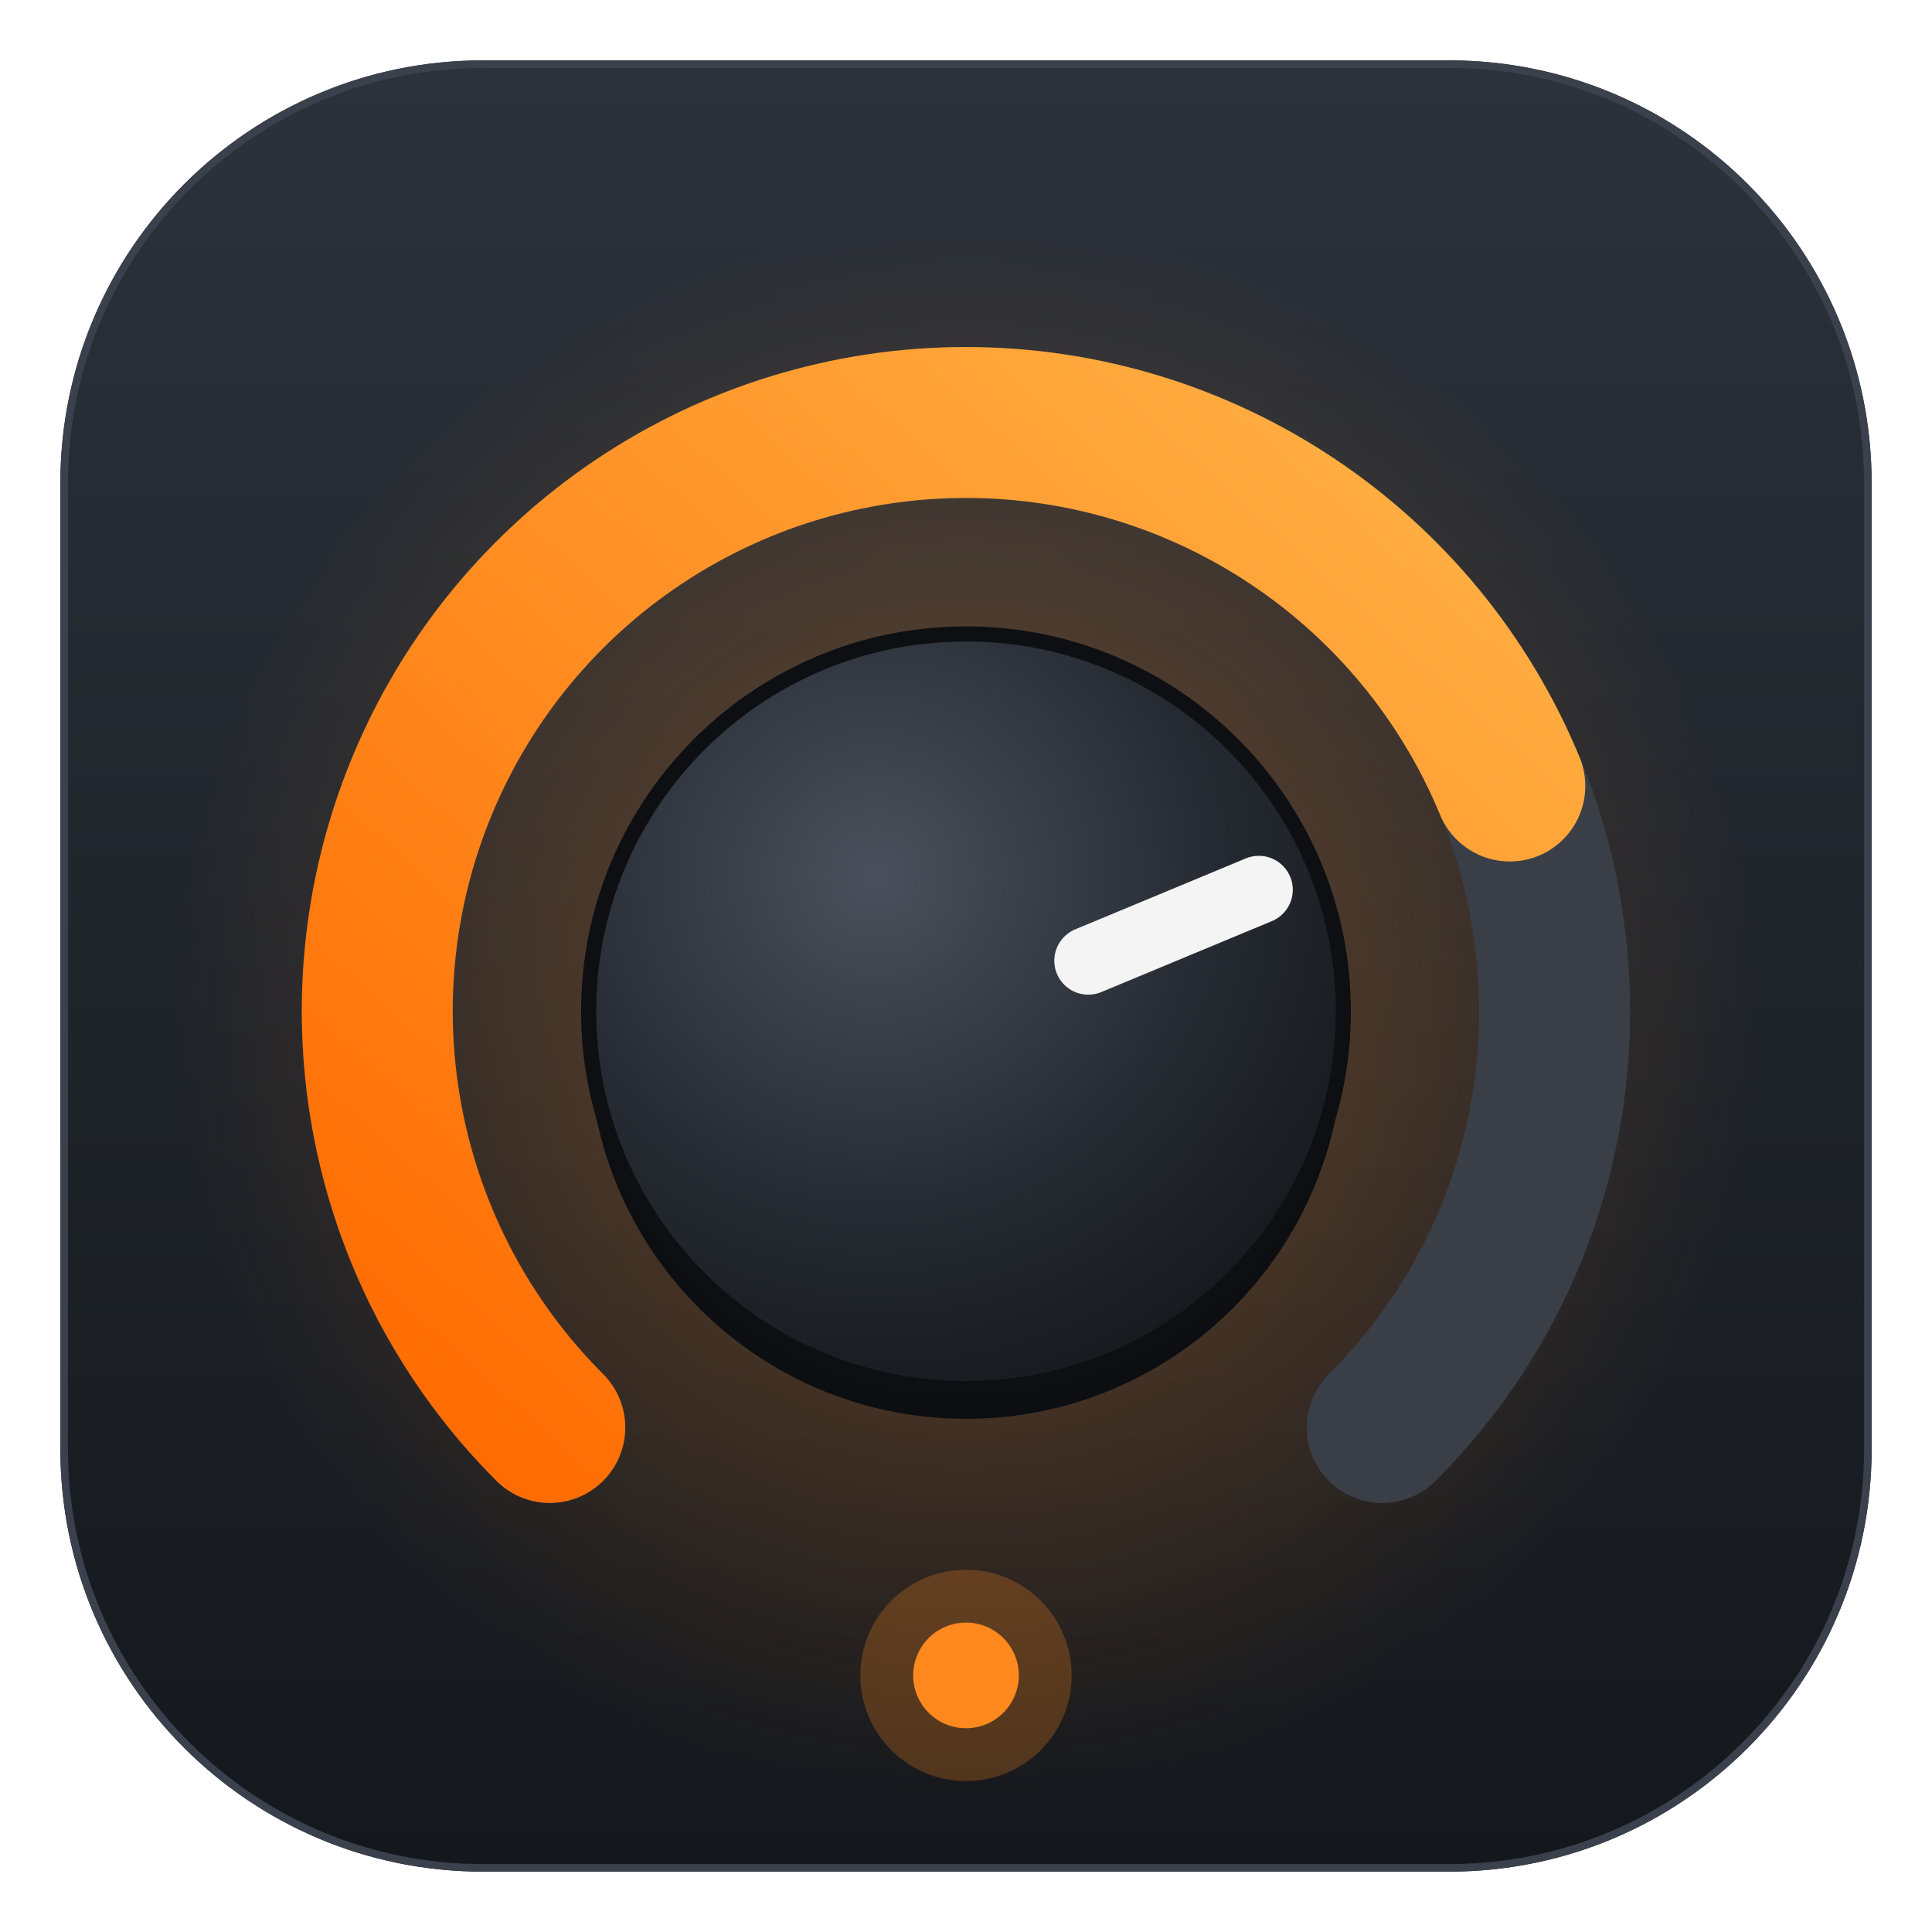
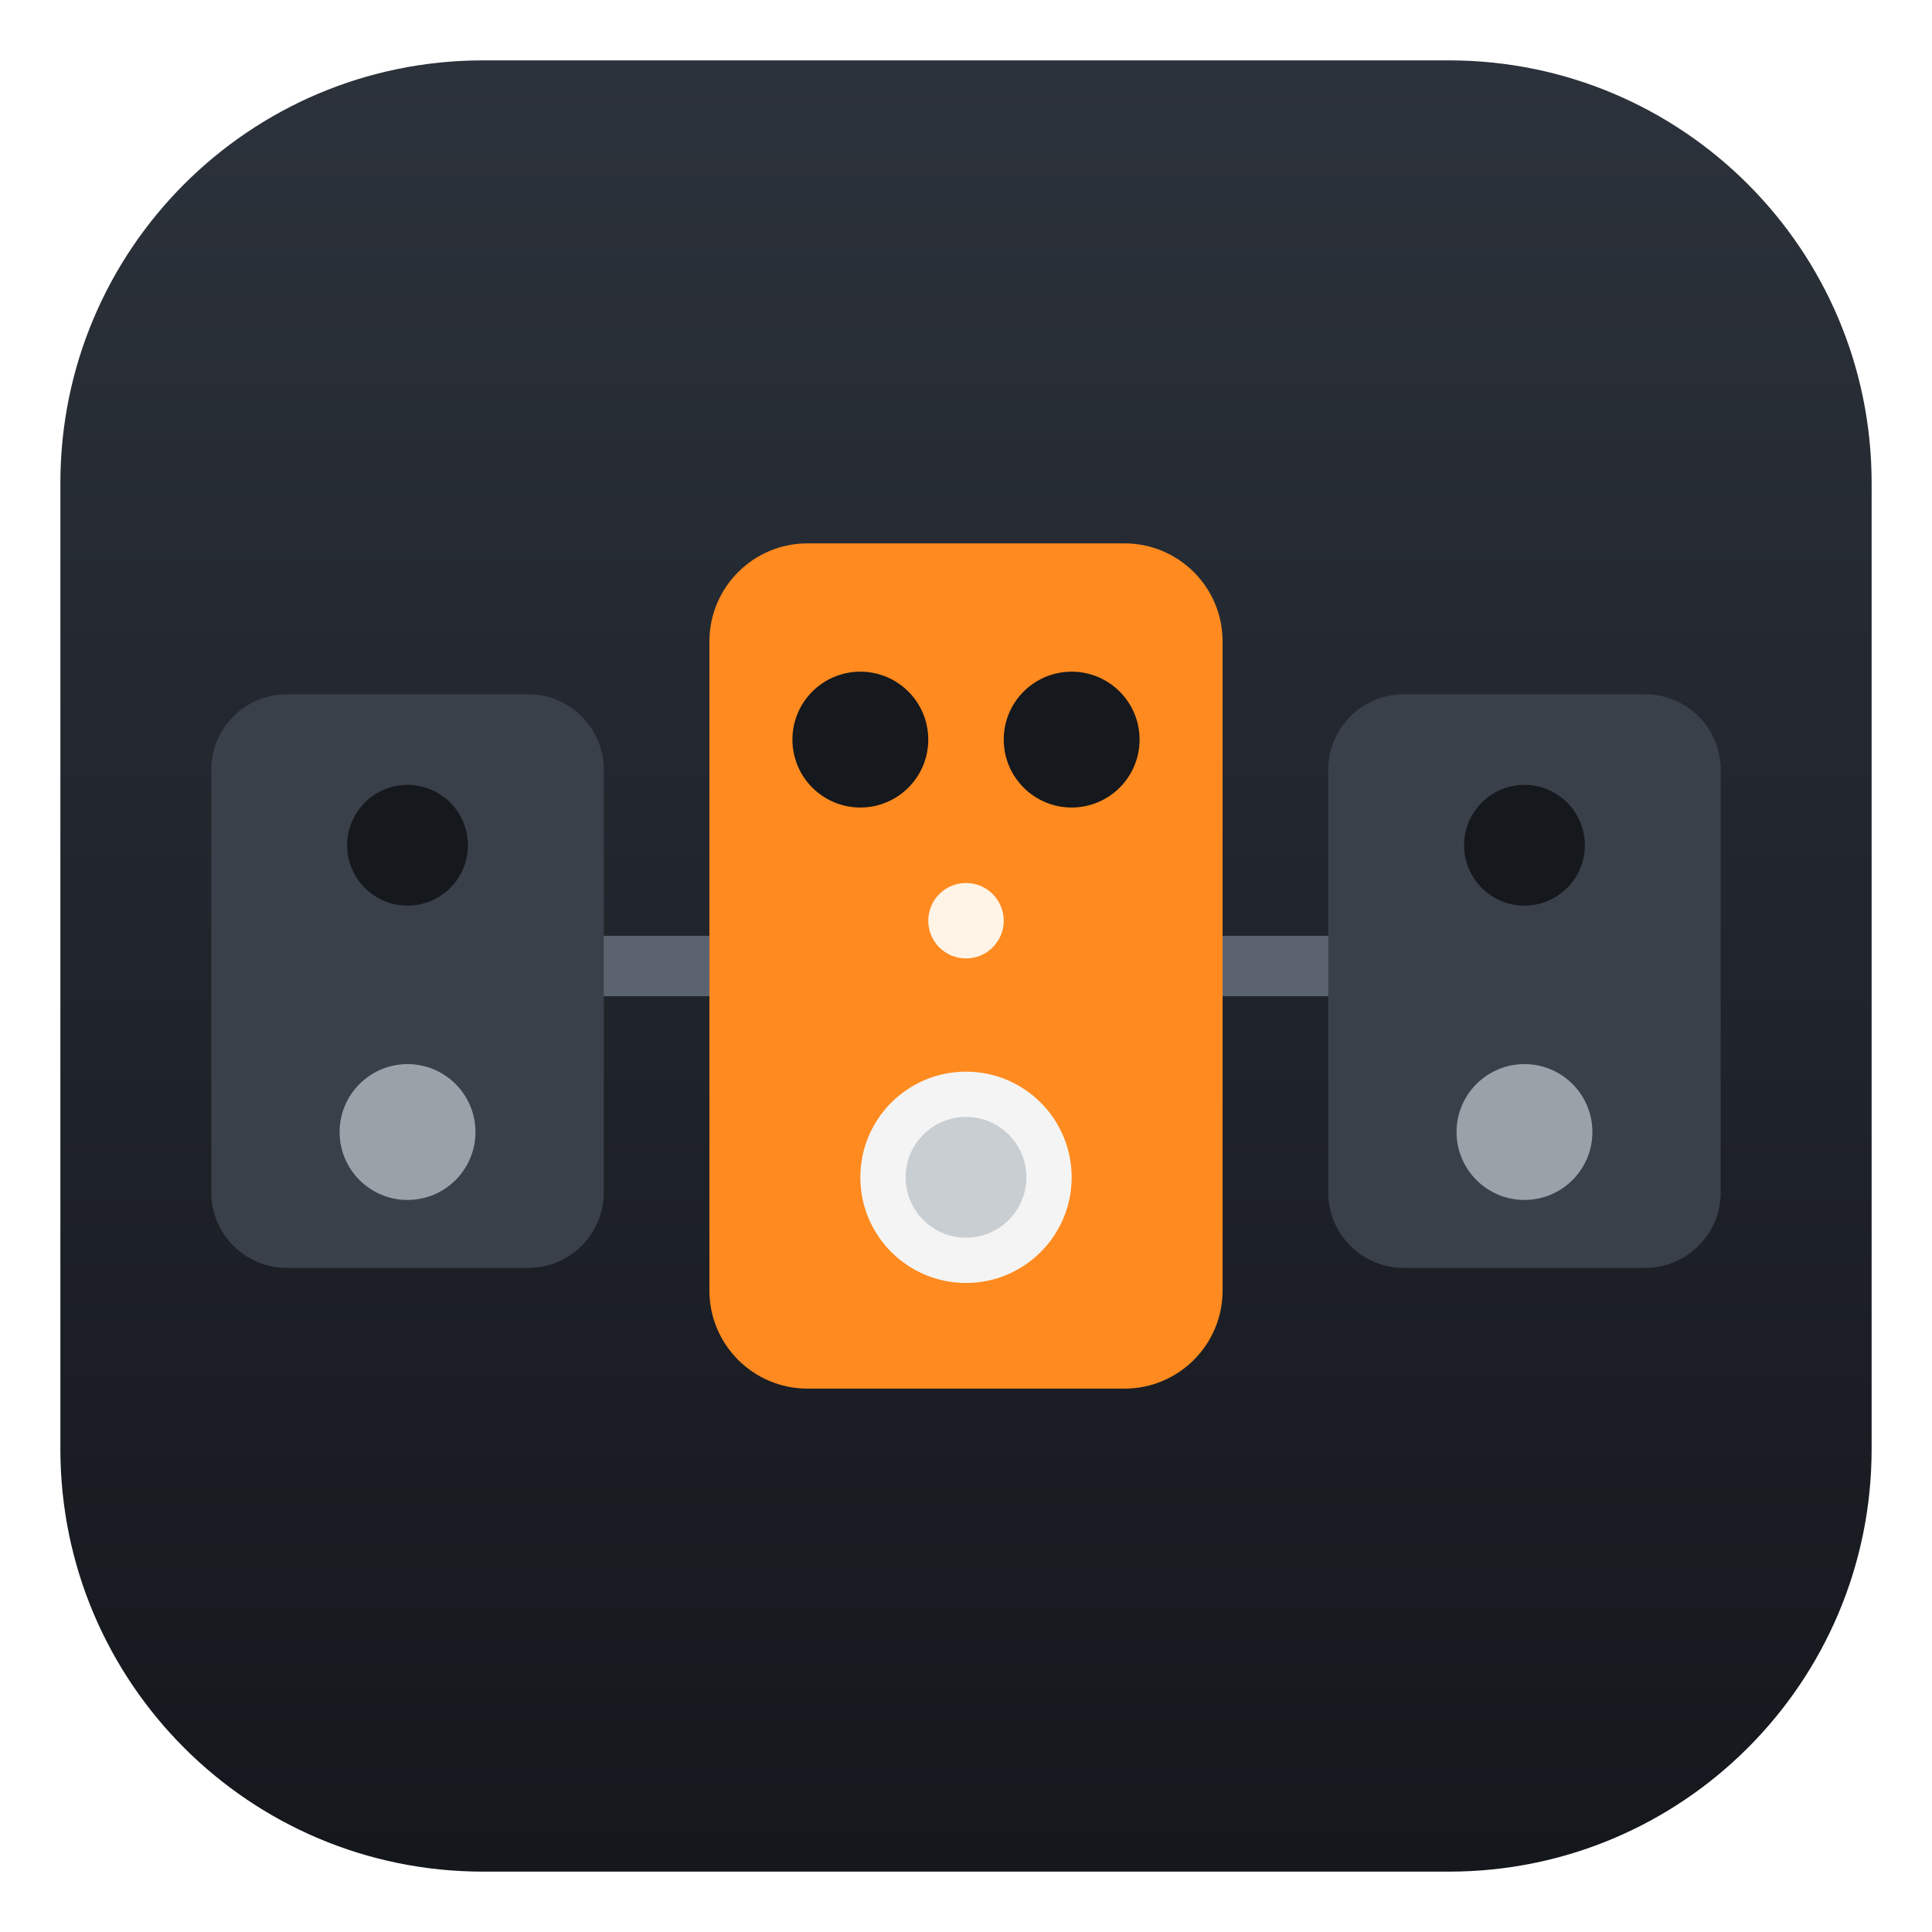
<svg xmlns="http://www.w3.org/2000/svg" viewBox="0 0 256 256">
  <defs>
    <linearGradient id="tile" x1="0" y1="0" x2="0" y2="1">
      <stop offset="0" stop-color="#2c323b" />
      <stop offset="1" stop-color="#14171c" />
    </linearGradient>
-     <linearGradient id="arc" x1="0" y1="1" x2="1" y2="0">
-       <stop offset="0" stop-color="#ff6a00" />
-       <stop offset="1" stop-color="#ffb347" />
-     </linearGradient>
-     <radialGradient id="cap" cx="0.38" cy="0.32" r="0.8">
-       <stop offset="0" stop-color="#4a515c" />
-       <stop offset="0.55" stop-color="#262b33" />
-       <stop offset="1" stop-color="#121418" />
-     </radialGradient>
-     <radialGradient id="glow" cx="0.5" cy="0.5" r="0.5">
-       <stop offset="0" stop-color="#ff8a1f" stop-opacity="0.35" />
-       <stop offset="1" stop-color="#ff8a1f" stop-opacity="0" />
-     </radialGradient>
  </defs>
  <rect x="8" y="8" width="240" height="240" rx="56" fill="url(#tile)" />
-   <rect x="8.5" y="8.5" width="239" height="239" rx="55.5" fill="none" stroke="#3a414c" stroke-width="1" />
-   <circle cx="128" cy="134" r="104" fill="url(#glow)" />
-   <path d="M 72.85 189.15 A 78 78 0 1 1 183.15 189.15" fill="none" stroke="#3a3f47" stroke-width="20" stroke-linecap="round" />
-   <path d="M 72.85 189.15 A 78 78 0 1 1 200.06 104.15" fill="none" stroke="url(#arc)" stroke-width="20" stroke-linecap="round" />
-   <circle cx="128" cy="138" r="50" fill="#0c0e11" />
-   <circle cx="128" cy="134" r="50" fill="url(#cap)" stroke="#0d0f12" stroke-width="2" />
-   <line x1="144.2" y1="127.3" x2="166.8" y2="117.9" stroke="#f4f4f4" stroke-width="9" stroke-linecap="round" />
-   <circle cx="128" cy="222" r="7" fill="#ff8a1f" />
-   <circle cx="128" cy="222" r="14" fill="#ff8a1f" fill-opacity="0.25" />
+   <path d="M 76 128 H 180" stroke="#5b636e" stroke-width="8" />
+   <g>
+     <rect x="28" y="92" width="52" height="76" rx="10" fill="#3a404a" />
+     <circle cx="54" cy="112" r="8" fill="#15181d" />
+     <circle cx="54" cy="150" r="9" fill="#9aa1a9" />
+   </g>
+   <g>
+     <rect x="94" y="72" width="68" height="112" rx="13" fill="#ff8a1f" />
+     <circle cx="114" cy="98" r="9" fill="#15181d" />
+     <circle cx="142" cy="98" r="9" fill="#15181d" />
+     <circle cx="128" cy="122" r="5" fill="#fff4e6" />
+     <circle cx="128" cy="156" r="14" fill="#f4f4f4" />
+     <circle cx="128" cy="156" r="8" fill="#c9ced3" />
+   </g>
+   <g>
+     <rect x="176" y="92" width="52" height="76" rx="10" fill="#3a404a" />
+     <circle cx="202" cy="112" r="8" fill="#15181d" />
+     <circle cx="202" cy="150" r="9" fill="#9aa1a9" />
+   </g>
</svg>
